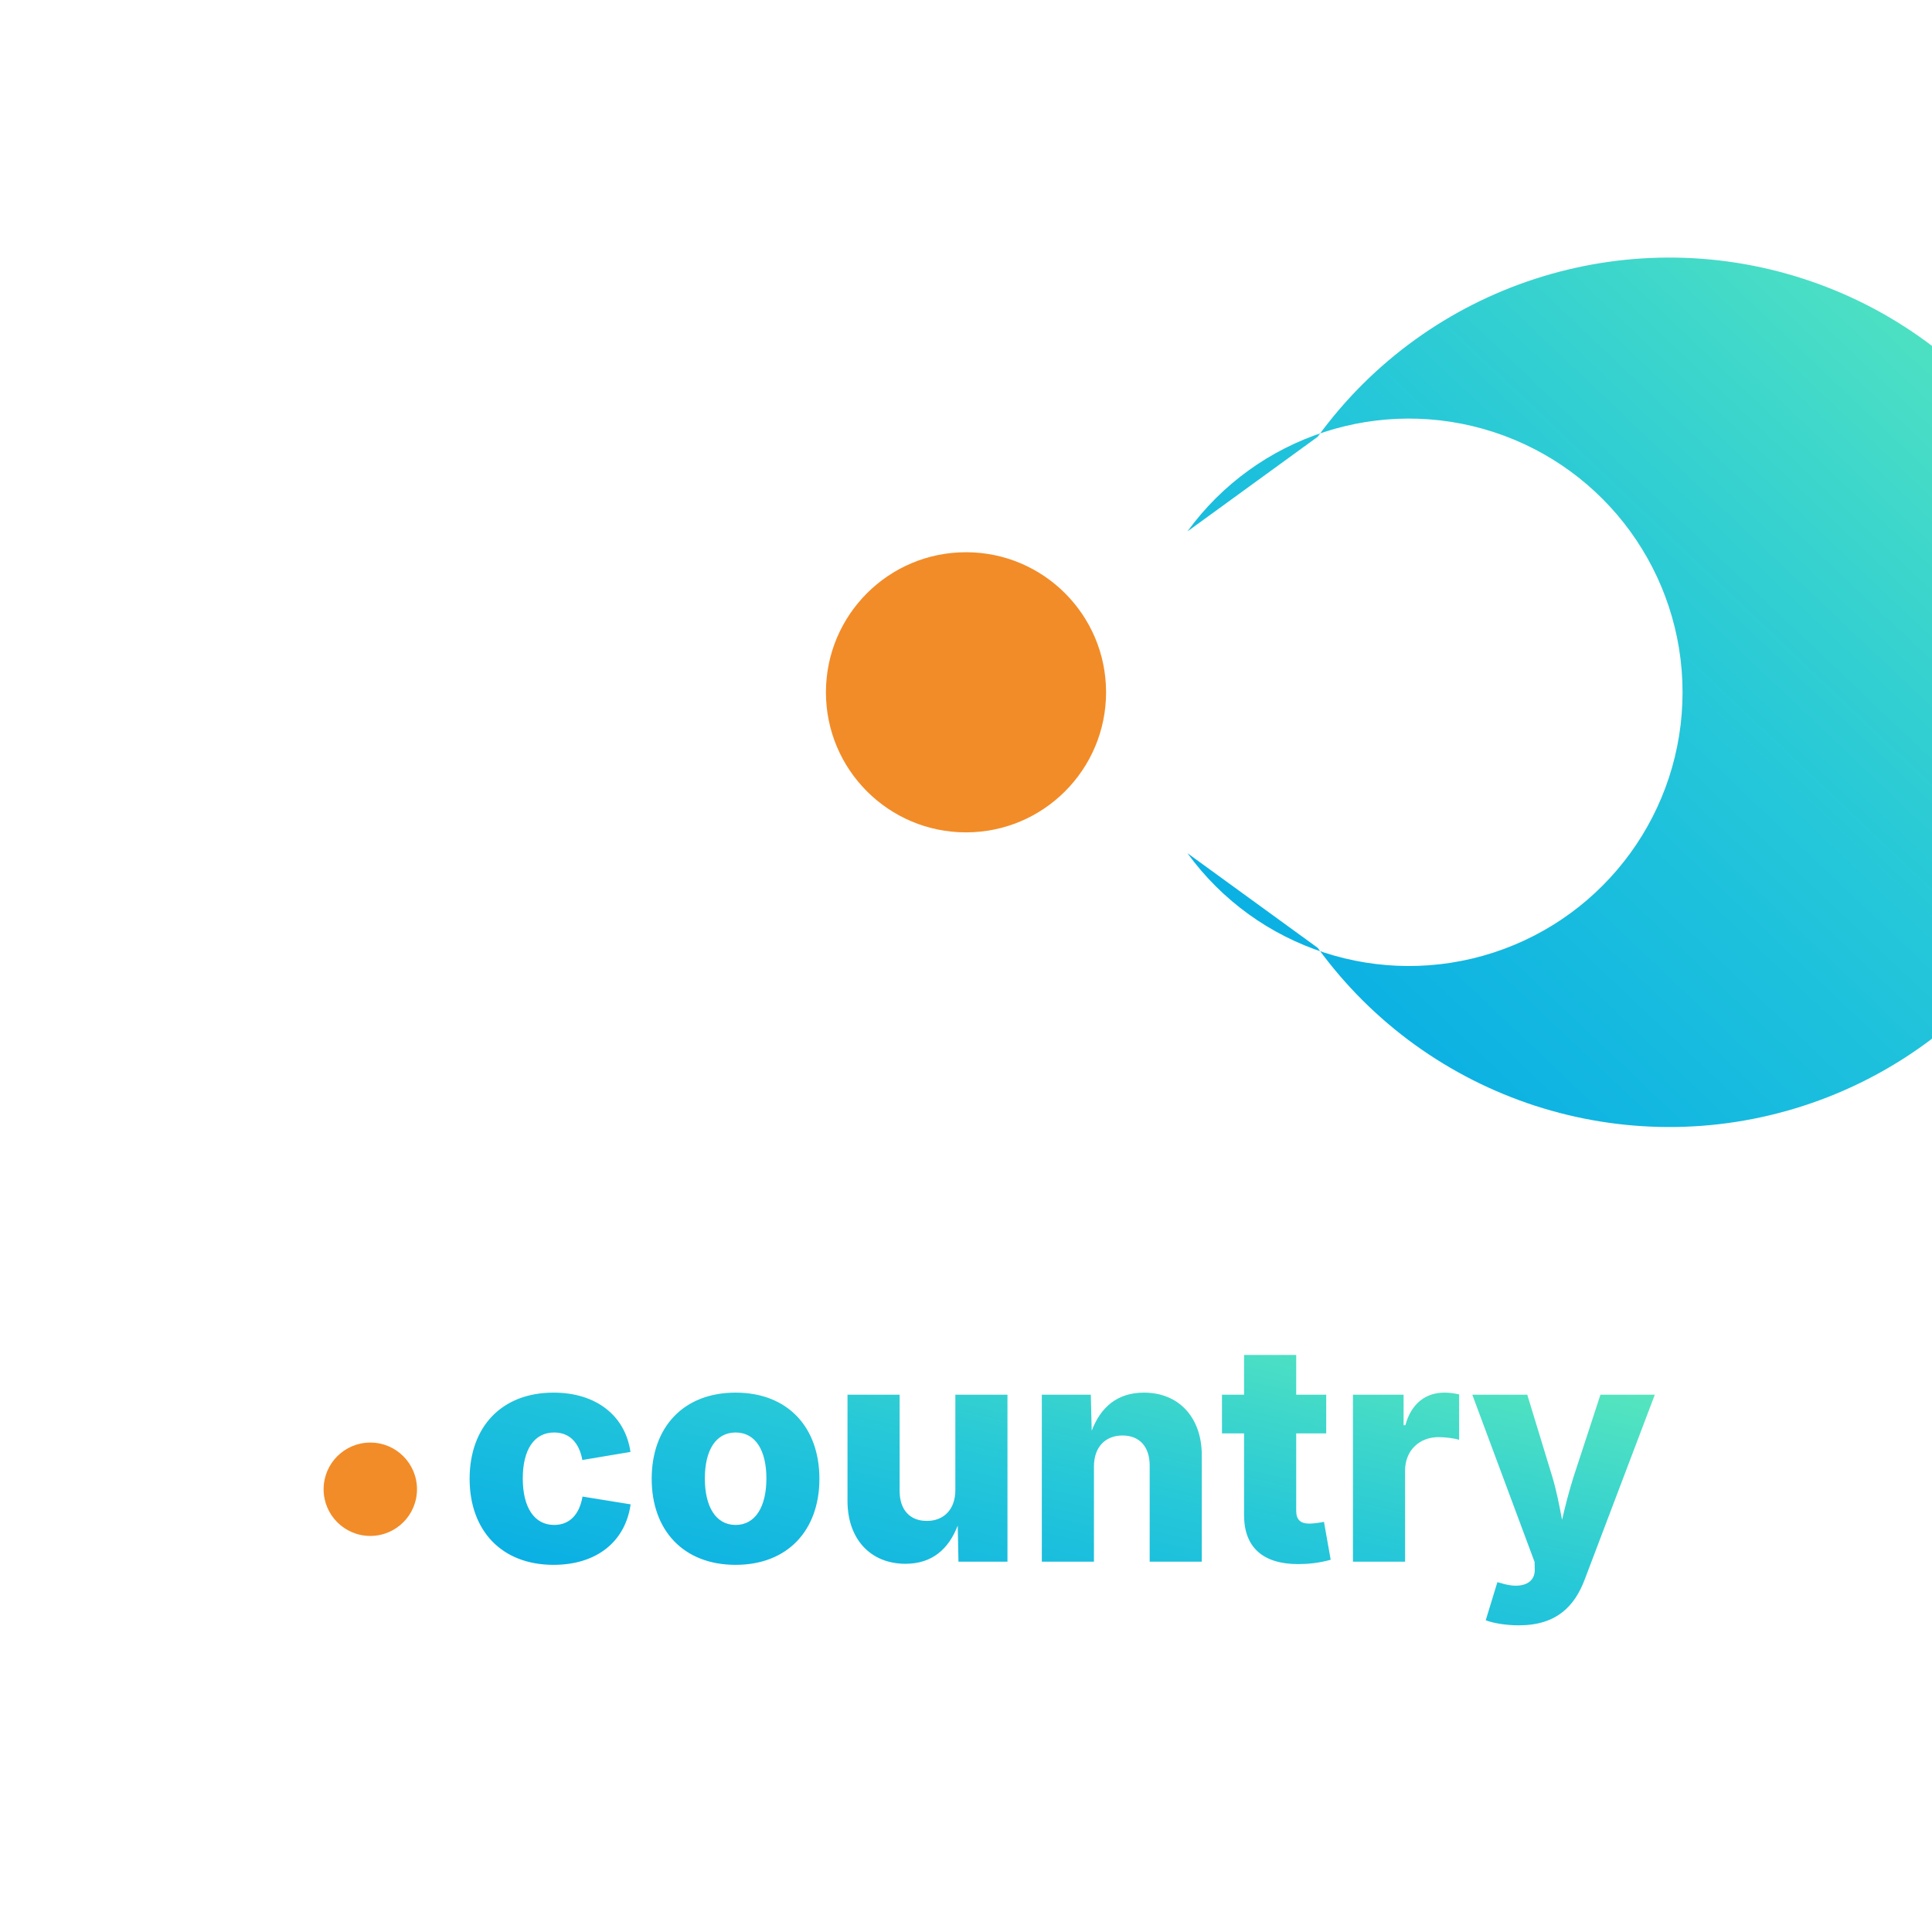
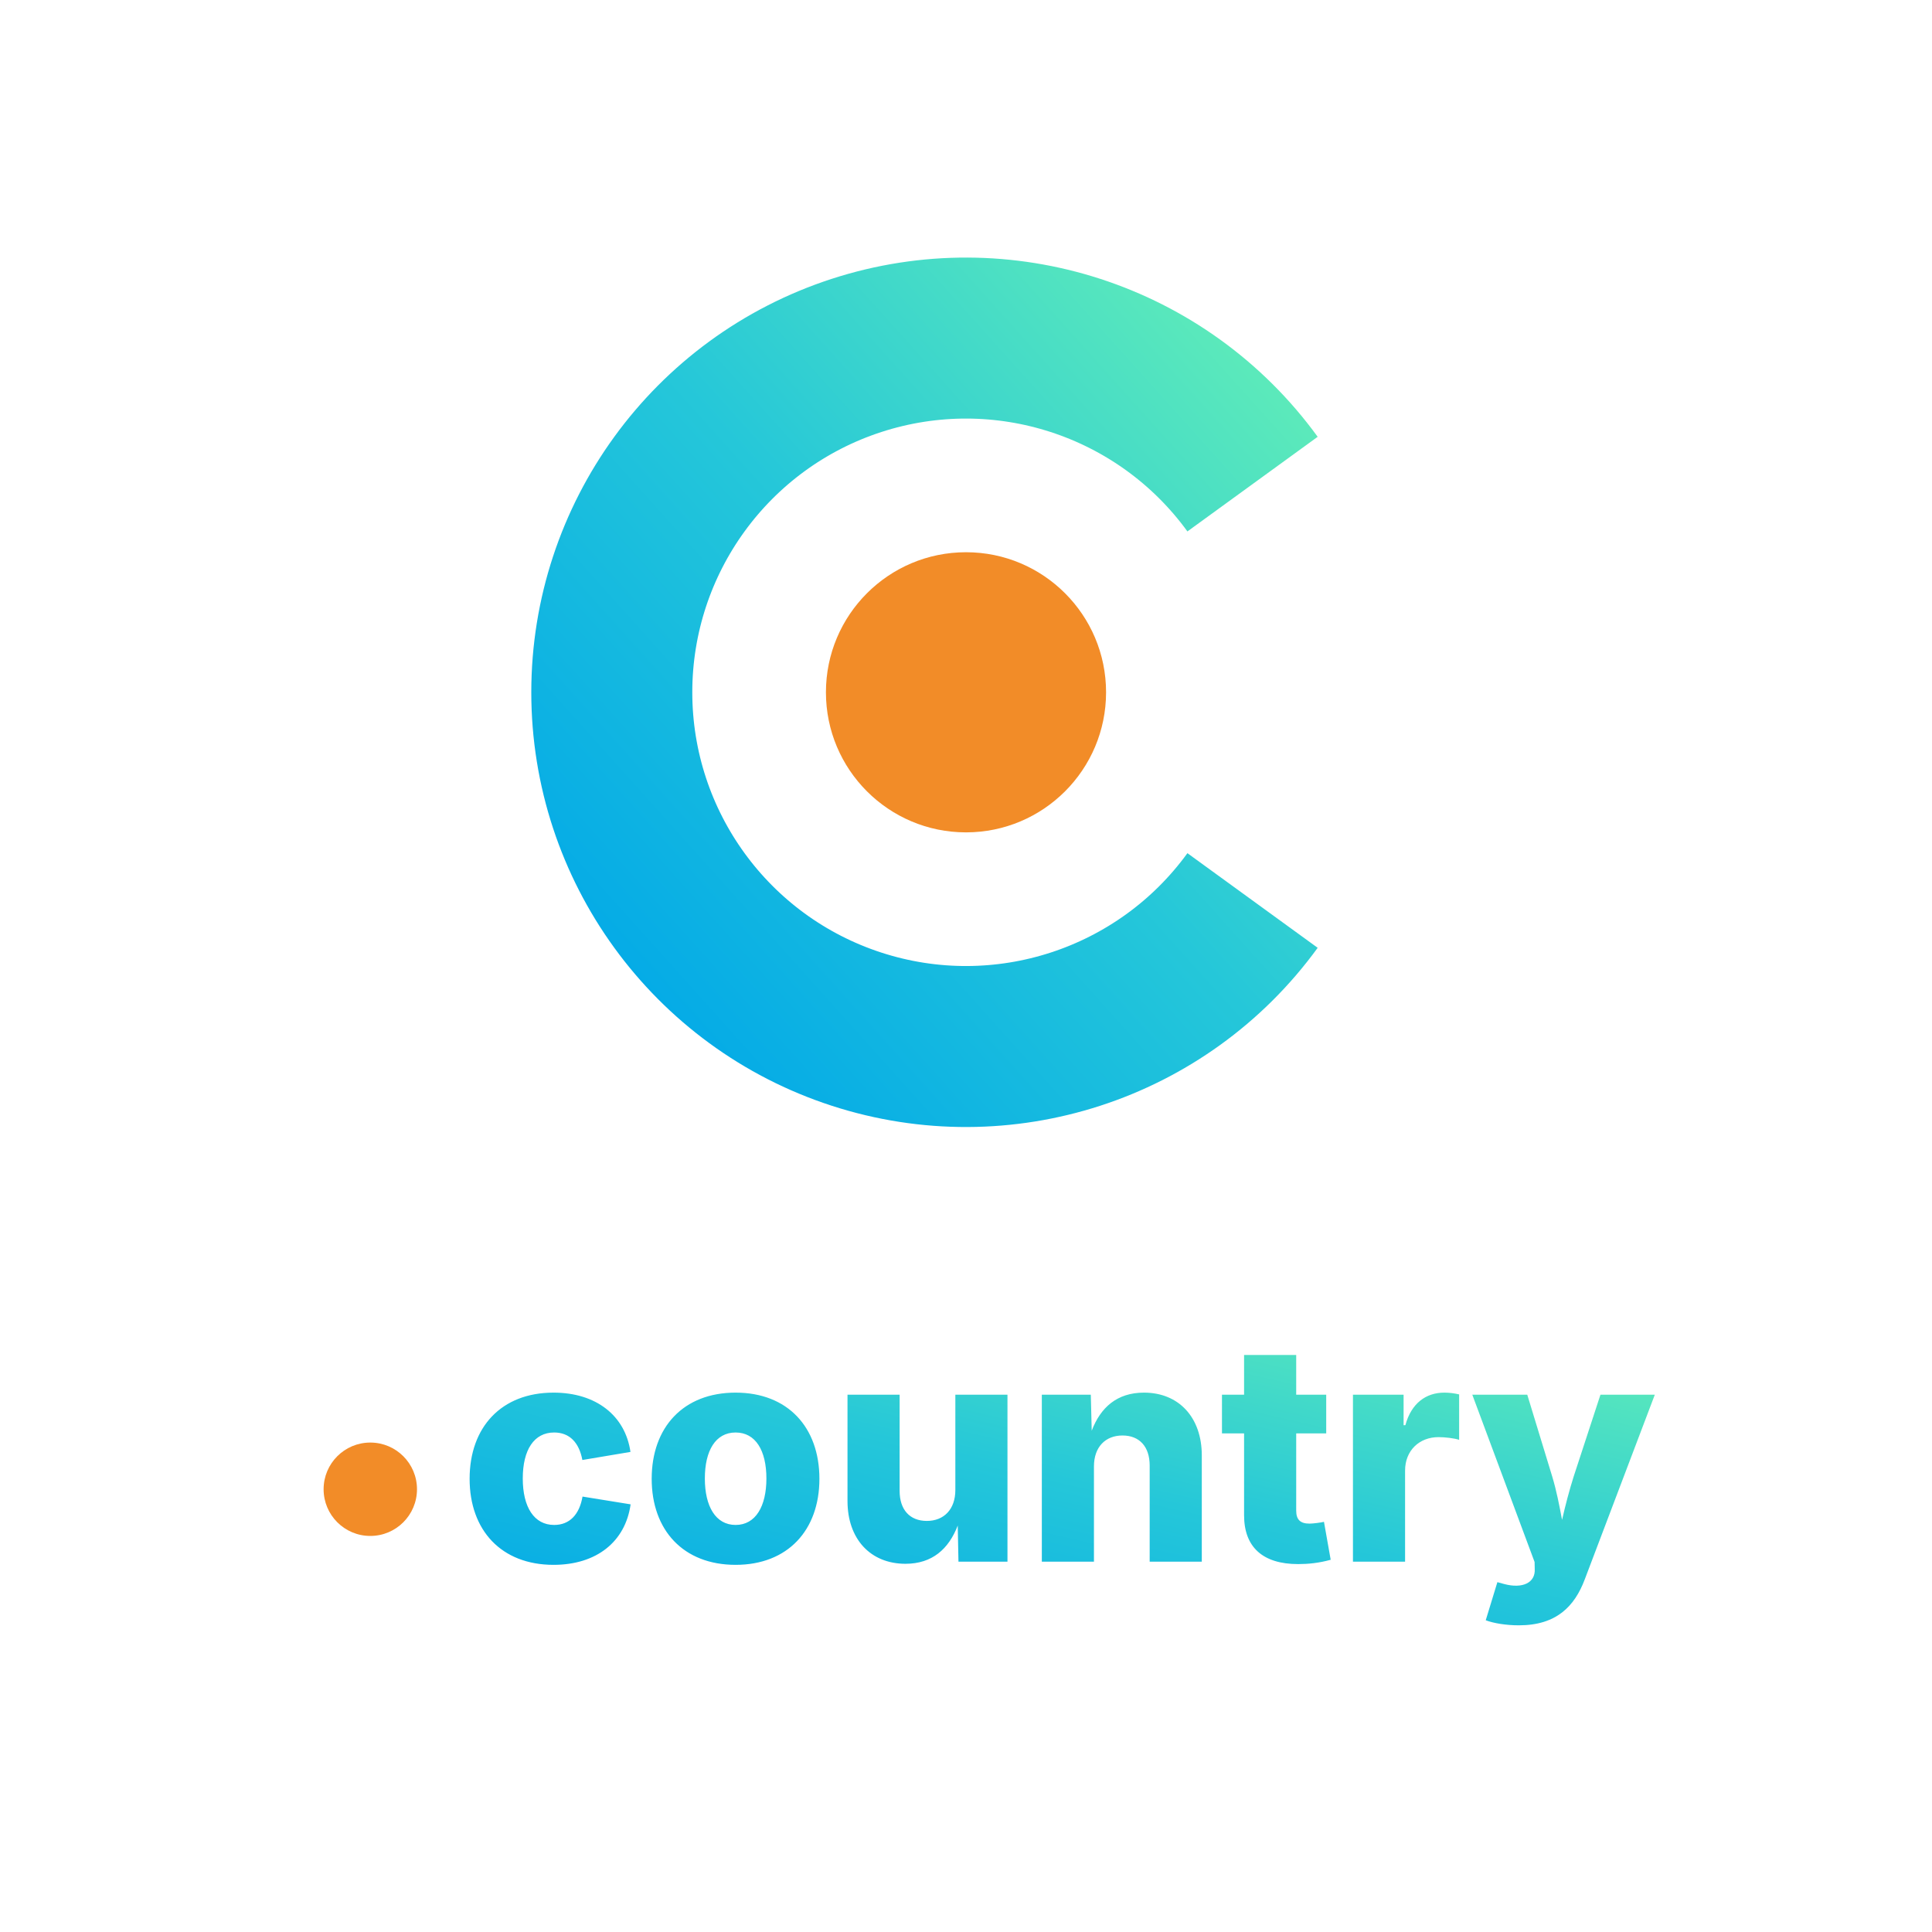
<svg xmlns="http://www.w3.org/2000/svg" width="1200" height="1200" viewBox="0 0 1200 1200" role="img">
  <defs>
    <linearGradient id="brandGradient" x1="0%" y1="100%" x2="100%" y2="0%">
      <stop offset="0%" stop-color="#00A7E8" />
      <stop offset="52%" stop-color="#25C7D9" />
      <stop offset="100%" stop-color="#5EEBB9" />
    </linearGradient>
  </defs>
-   <path d="M 818.43,271.30 A 270,270 0 1 1 818.43,588.70 L 737.53,529.92 A 170,170 0 1 0 737.53,330.08 Z" fill="url(#brandGradient)" />
+   <path d="M 777.98,559.31 A 220.00,220.00 0 1 1 777.98,300.69" fill="none" stroke="url(#brandGradient)" stroke-width="100" stroke-linecap="butt" />
  <circle cx="600" cy="430" r="87" fill="#F28C28" />
  <g font-family="Inter, Arial, sans-serif" font-size="190" font-weight="800">
    <circle cx="230" cy="925" r="29" fill="#F28C28" />
    <text x="285" y="970" fill="url(#brandGradient)">country</text>
  </g>
</svg>
